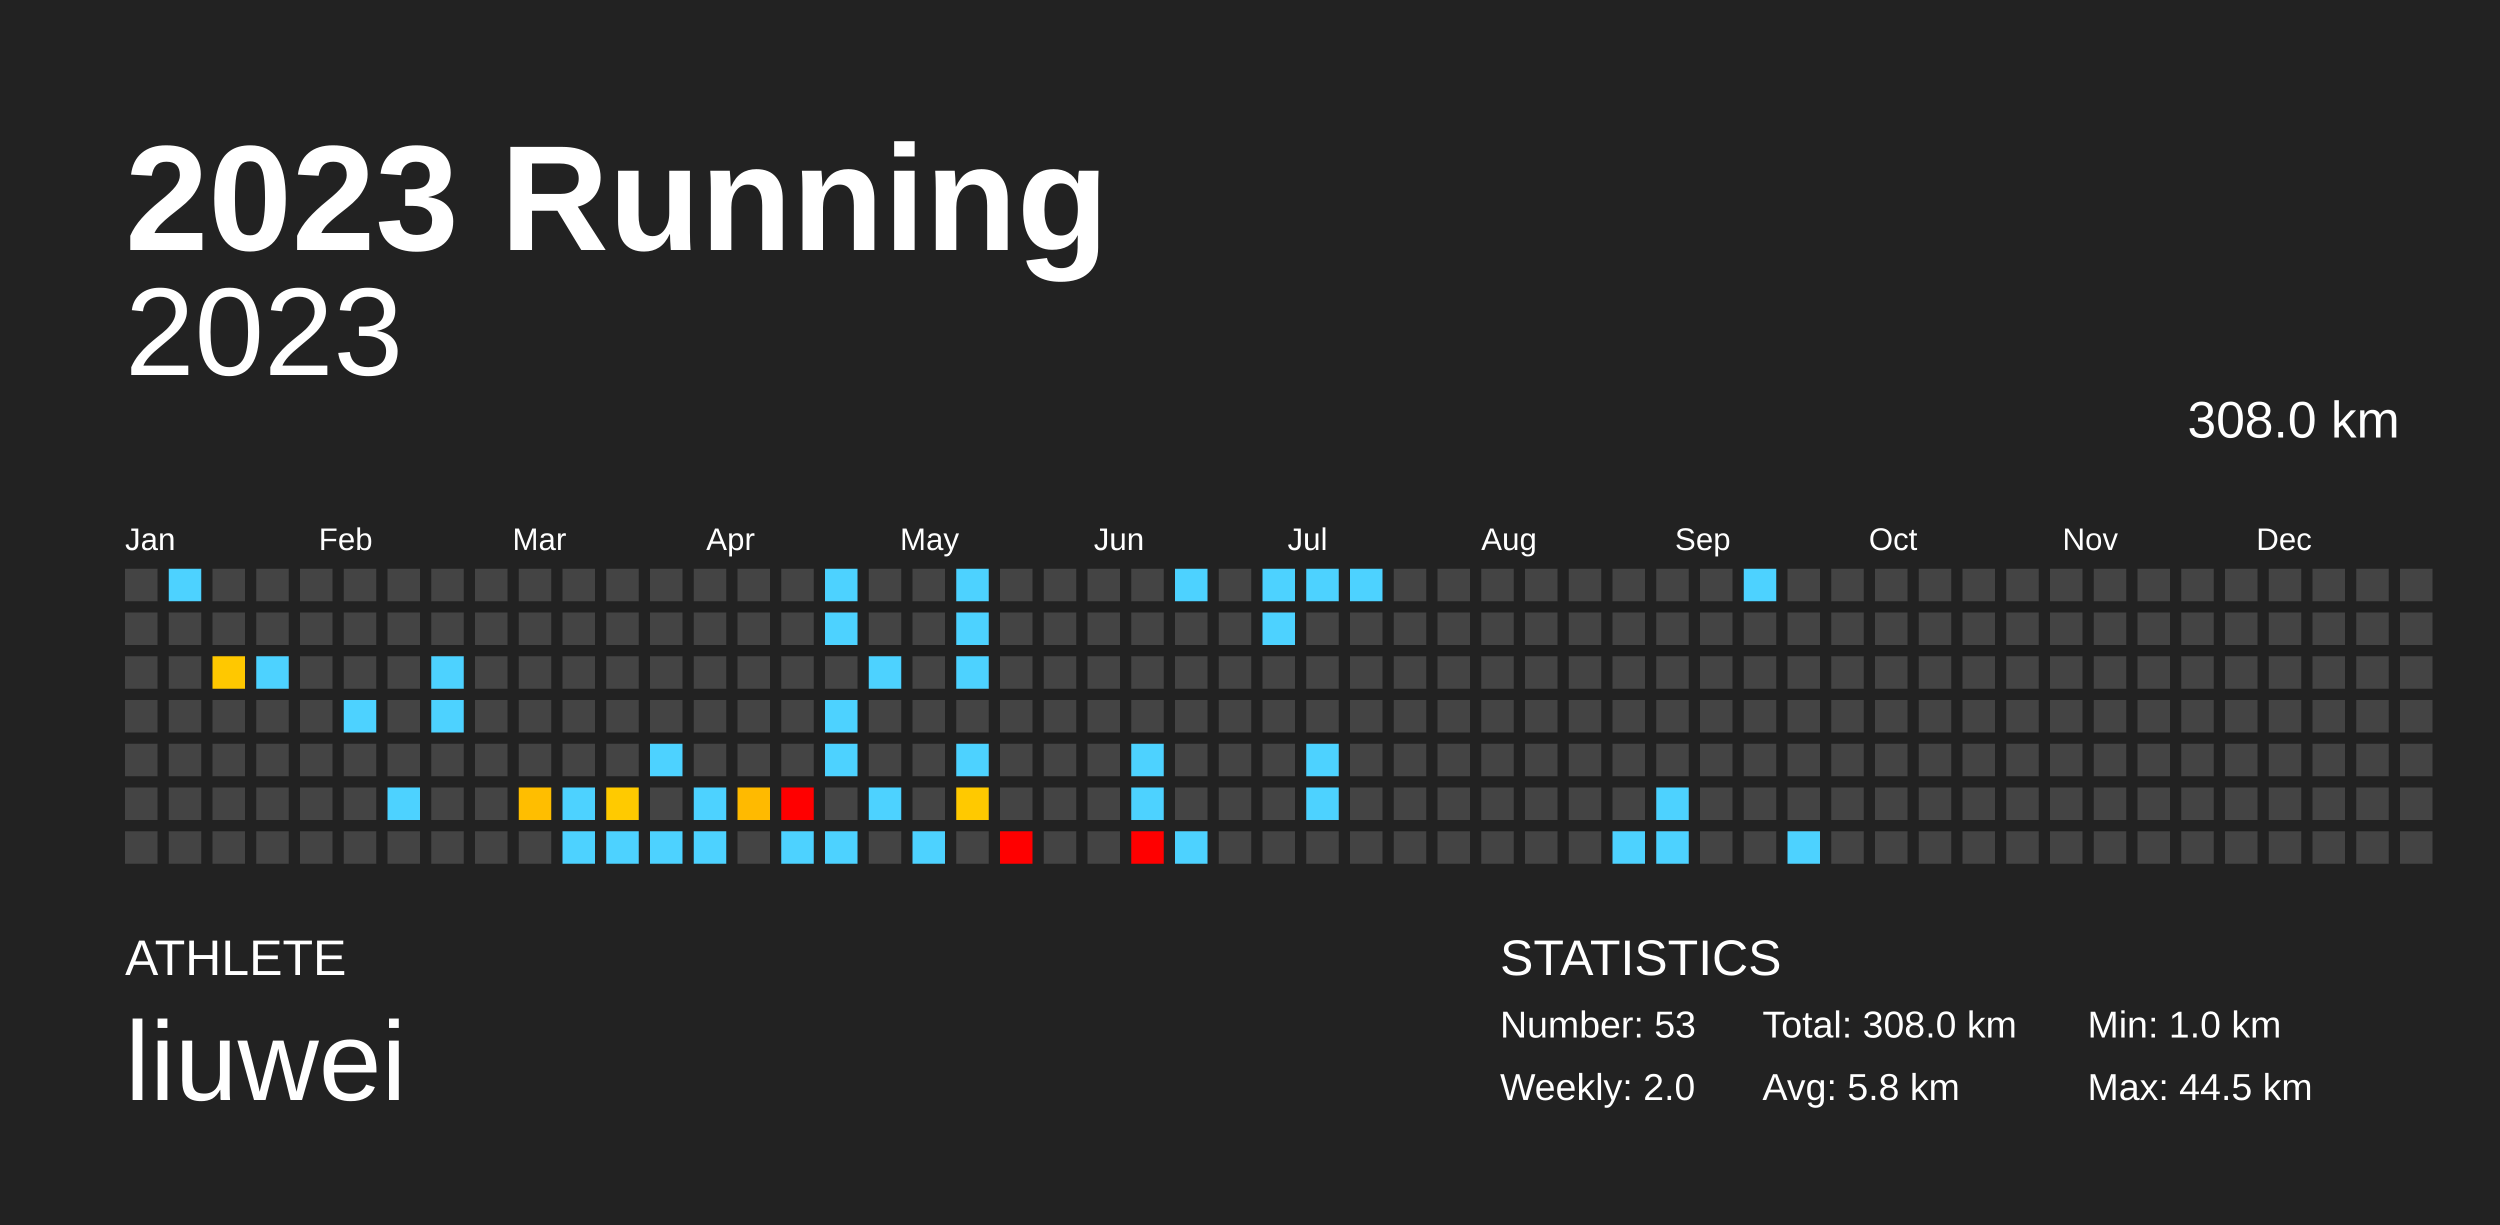
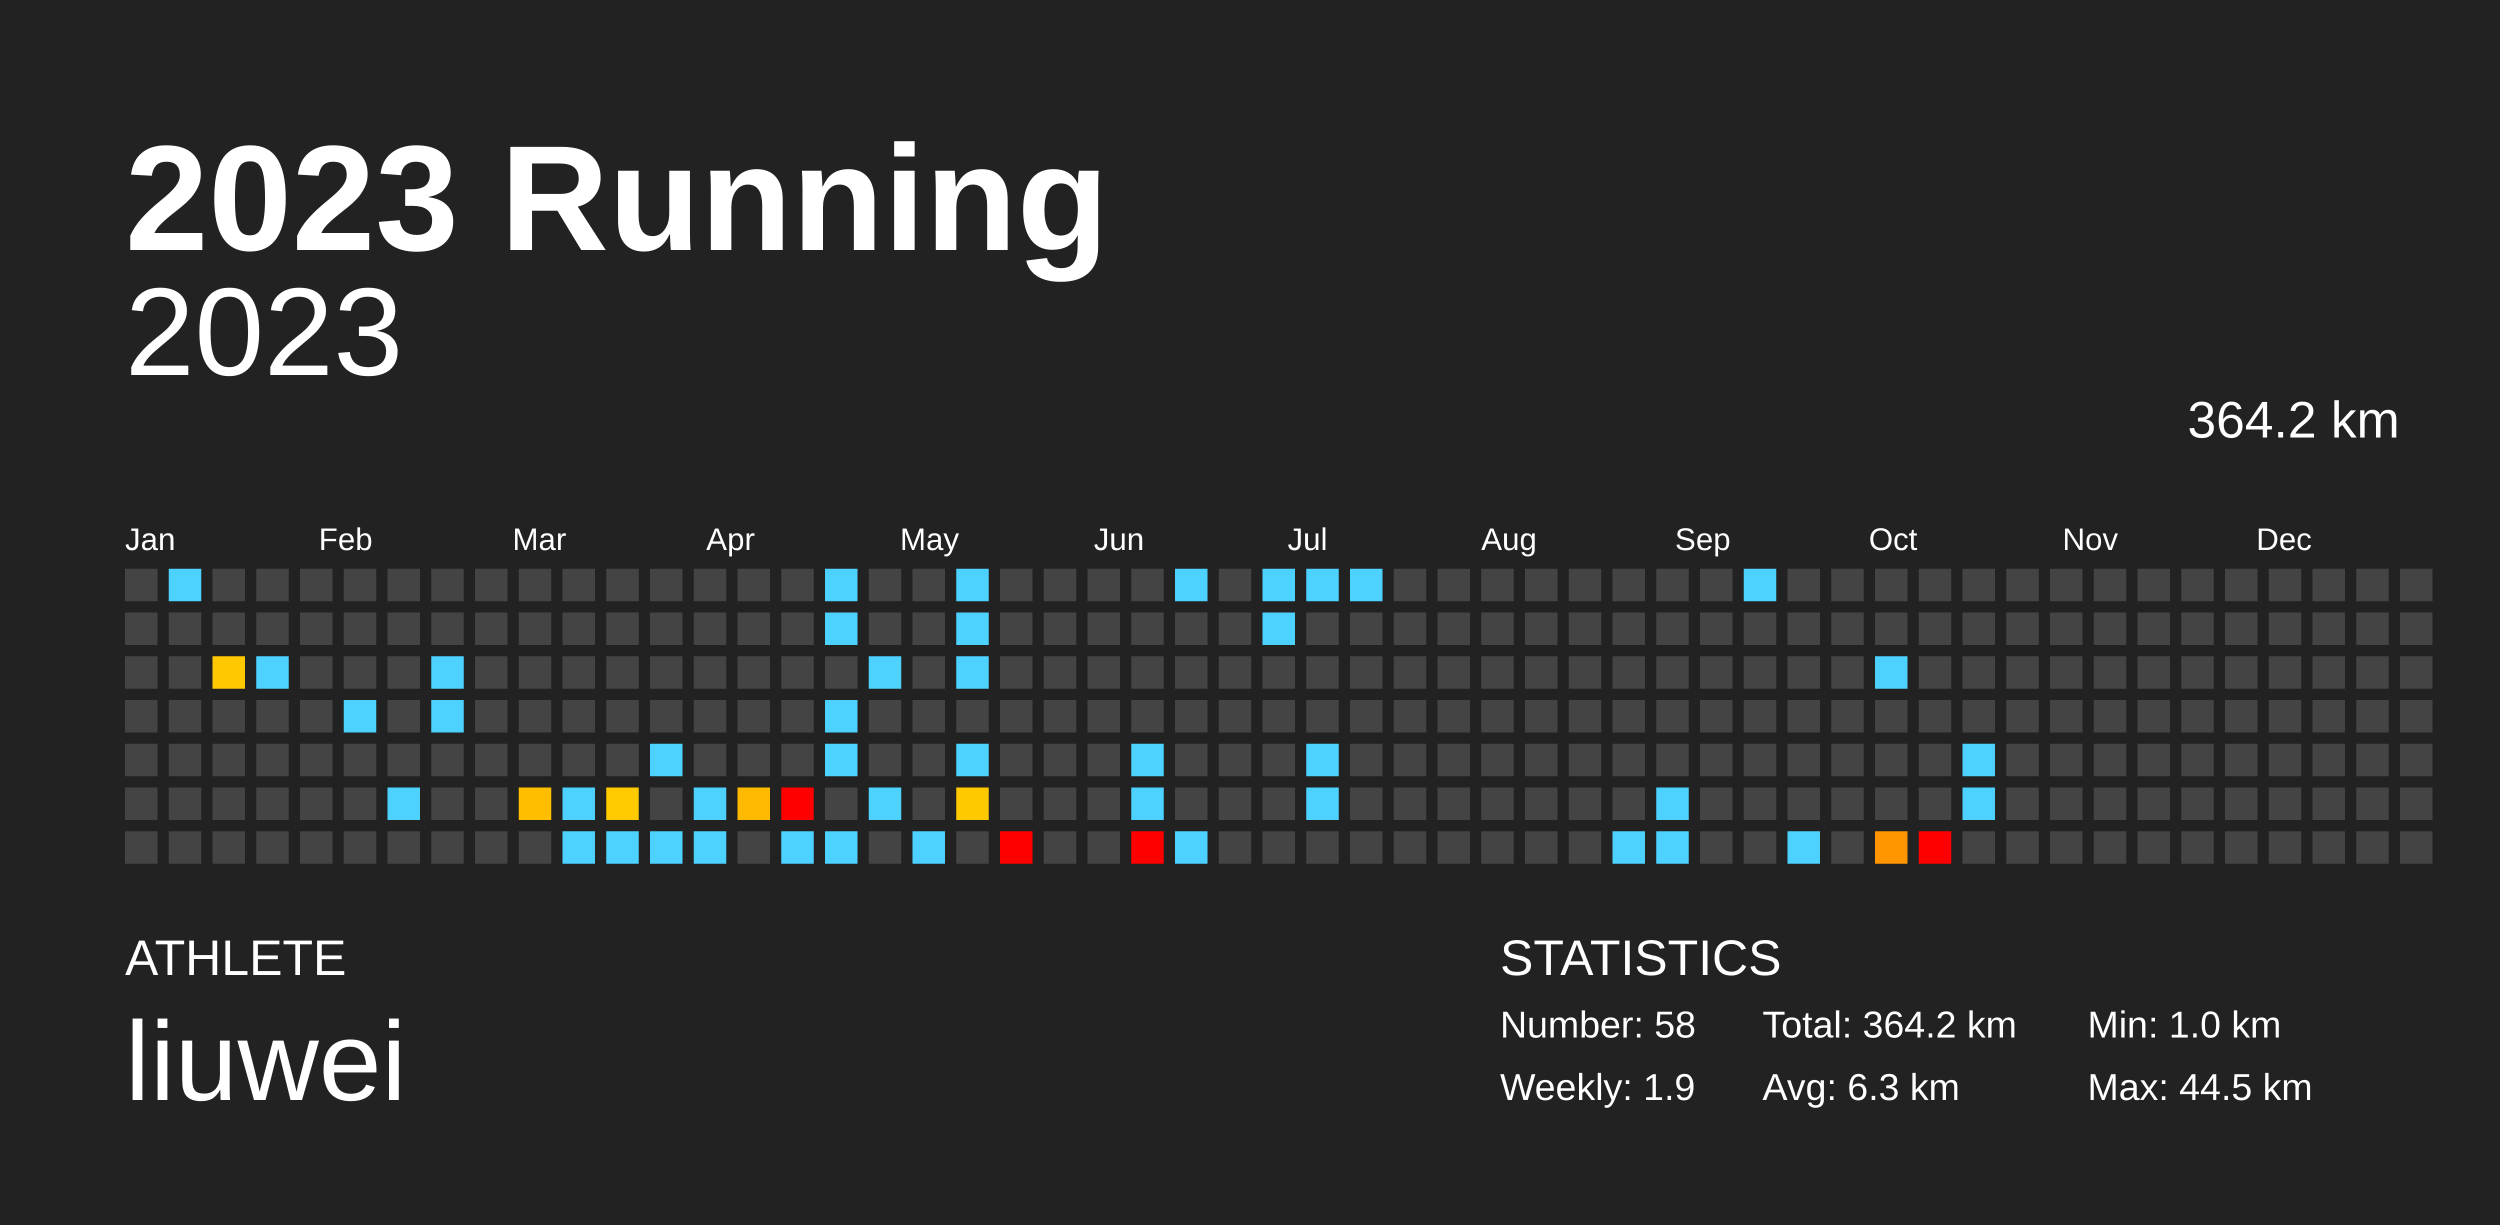
<svg xmlns="http://www.w3.org/2000/svg" baseProfile="full" height="98mm" version="1.1" viewBox="0,0,200,98" width="200mm">
  <defs />
  <rect fill="#222222" height="98" width="200" x="0" y="0" />
  <text fill="#FFFFFF" style="font-size:12px; font-family:Arial; font-weight:bold;" x="10" y="20">2023 Running</text>
  <text fill="#FFFFFF" style="font-size:4px; font-family:Arial" x="10" y="78">ATHLETE</text>
  <text fill="#FFFFFF" style="font-size:9px; font-family:Arial" x="10" y="88">liuwei</text>
  <text fill="#FFFFFF" style="font-size:4px; font-family:Arial" x="120" y="78">STATISTICS</text>
-   <text fill="#FFFFFF" style="font-size:3px; font-family:Arial" x="120" y="83">Number: 53</text>
-   <text fill="#FFFFFF" style="font-size:3px; font-family:Arial" x="120" y="88">Weekly: 2.0</text>
-   <text fill="#FFFFFF" style="font-size:3px; font-family:Arial" x="141" y="83">Total: 308.0 km</text>
-   <text fill="#FFFFFF" style="font-size:3px; font-family:Arial" x="141" y="88">Avg: 5.8 km</text>
+   <text fill="#FFFFFF" style="font-size:3px; font-family:Arial" x="120" y="83">Number: 58</text>
+   <text fill="#FFFFFF" style="font-size:3px; font-family:Arial" x="120" y="88">Weekly: 1.9</text>
+   <text fill="#FFFFFF" style="font-size:3px; font-family:Arial" x="141" y="83">Total: 364.2 km</text>
+   <text fill="#FFFFFF" style="font-size:3px; font-family:Arial" x="141" y="88">Avg: 6.3 km</text>
  <text fill="#FFFFFF" style="font-size:3px; font-family:Arial" x="167" y="83">Min: 1.0 km</text>
  <text fill="#FFFFFF" style="font-size:3px; font-family:Arial" x="167" y="88">Max: 44.5 km</text>
  <text alignment-baseline="hanging" fill="#FFFFFF" style="font-size:10.0px; font-family:Arial;" x="10" y="30">2023</text>
-   <text alignment-baseline="hanging" fill="#FFFFFF" style="font-size:4.125px; font-family:Arial;" x="175" y="35">308.0 km</text>
+   <text alignment-baseline="hanging" fill="#FFFFFF" style="font-size:4.125px; font-family:Arial;" x="175" y="35">364.2 km</text>
  <text fill="#FFFFFF" style="font-size:2.5px; font-family:Arial" x="10.0" y="44">Jan</text>
  <text fill="#FFFFFF" style="font-size:2.5px; font-family:Arial" x="25.5" y="44">Feb</text>
  <text fill="#FFFFFF" style="font-size:2.5px; font-family:Arial" x="41.0" y="44">Mar</text>
  <text fill="#FFFFFF" style="font-size:2.5px; font-family:Arial" x="56.5" y="44">Apr</text>
  <text fill="#FFFFFF" style="font-size:2.5px; font-family:Arial" x="72.0" y="44">May</text>
  <text fill="#FFFFFF" style="font-size:2.5px; font-family:Arial" x="87.5" y="44">Jun</text>
  <text fill="#FFFFFF" style="font-size:2.5px; font-family:Arial" x="103.0" y="44">Jul</text>
  <text fill="#FFFFFF" style="font-size:2.5px; font-family:Arial" x="118.5" y="44">Aug</text>
  <text fill="#FFFFFF" style="font-size:2.5px; font-family:Arial" x="134.0" y="44">Sep</text>
  <text fill="#FFFFFF" style="font-size:2.5px; font-family:Arial" x="149.5" y="44">Oct</text>
  <text fill="#FFFFFF" style="font-size:2.5px; font-family:Arial" x="165.0" y="44">Nov</text>
  <text fill="#FFFFFF" style="font-size:2.5px; font-family:Arial" x="180.5" y="44">Dec</text>
  <rect fill="#444444" height="2.6" width="2.6" x="10.0" y="45.5" />
  <rect fill="#444444" height="2.6" width="2.6" x="10.0" y="49.0" />
  <rect fill="#444444" height="2.6" width="2.6" x="10.0" y="52.5" />
  <rect fill="#444444" height="2.6" width="2.6" x="10.0" y="56.0" />
  <rect fill="#444444" height="2.6" width="2.6" x="10.0" y="59.5" />
  <rect fill="#444444" height="2.6" width="2.6" x="10.0" y="63.0" />
  <rect fill="#444444" height="2.6" width="2.6" x="10.0" y="66.5" />
  <rect fill="#4dd2ff" height="2.6" width="2.6" x="13.5" y="45.5" />
  <rect fill="#444444" height="2.6" width="2.6" x="13.5" y="49.0" />
  <rect fill="#444444" height="2.6" width="2.6" x="13.5" y="52.5" />
  <rect fill="#444444" height="2.6" width="2.6" x="13.5" y="56.0" />
  <rect fill="#444444" height="2.6" width="2.6" x="13.5" y="59.5" />
  <rect fill="#444444" height="2.6" width="2.6" x="13.5" y="63.0" />
  <rect fill="#444444" height="2.6" width="2.6" x="13.5" y="66.5" />
  <rect fill="#444444" height="2.6" width="2.6" x="17.0" y="45.5" />
  <rect fill="#444444" height="2.6" width="2.6" x="17.0" y="49.0" />
  <rect fill="#ffc800" height="2.6" width="2.6" x="17.0" y="52.5" />
  <rect fill="#444444" height="2.6" width="2.6" x="17.0" y="56.0" />
  <rect fill="#444444" height="2.6" width="2.6" x="17.0" y="59.5" />
  <rect fill="#444444" height="2.6" width="2.6" x="17.0" y="63.0" />
  <rect fill="#444444" height="2.6" width="2.6" x="17.0" y="66.5" />
  <rect fill="#444444" height="2.6" width="2.6" x="20.5" y="45.5" />
  <rect fill="#444444" height="2.6" width="2.6" x="20.5" y="49.0" />
  <rect fill="#4dd2ff" height="2.6" width="2.6" x="20.5" y="52.5" />
  <rect fill="#444444" height="2.6" width="2.6" x="20.5" y="56.0" />
  <rect fill="#444444" height="2.6" width="2.6" x="20.5" y="59.5" />
  <rect fill="#444444" height="2.6" width="2.6" x="20.5" y="63.0" />
  <rect fill="#444444" height="2.6" width="2.6" x="20.5" y="66.5" />
  <rect fill="#444444" height="2.6" width="2.6" x="24.0" y="45.5" />
  <rect fill="#444444" height="2.6" width="2.6" x="24.0" y="49.0" />
  <rect fill="#444444" height="2.6" width="2.6" x="24.0" y="52.5" />
  <rect fill="#444444" height="2.6" width="2.6" x="24.0" y="56.0" />
  <rect fill="#444444" height="2.6" width="2.6" x="24.0" y="59.5" />
  <rect fill="#444444" height="2.6" width="2.6" x="24.0" y="63.0" />
  <rect fill="#444444" height="2.6" width="2.6" x="24.0" y="66.5" />
  <rect fill="#444444" height="2.6" width="2.6" x="27.5" y="45.5" />
  <rect fill="#444444" height="2.6" width="2.6" x="27.5" y="49.0" />
  <rect fill="#444444" height="2.6" width="2.6" x="27.5" y="52.5" />
  <rect fill="#4dd2ff" height="2.6" width="2.6" x="27.5" y="56.0" />
  <rect fill="#444444" height="2.6" width="2.6" x="27.5" y="59.5" />
  <rect fill="#444444" height="2.6" width="2.6" x="27.5" y="63.0" />
  <rect fill="#444444" height="2.6" width="2.6" x="27.5" y="66.5" />
  <rect fill="#444444" height="2.6" width="2.6" x="31.0" y="45.5" />
  <rect fill="#444444" height="2.6" width="2.6" x="31.0" y="49.0" />
  <rect fill="#444444" height="2.6" width="2.6" x="31.0" y="52.5" />
  <rect fill="#444444" height="2.6" width="2.6" x="31.0" y="56.0" />
  <rect fill="#444444" height="2.6" width="2.6" x="31.0" y="59.5" />
  <rect fill="#4dd2ff" height="2.6" width="2.6" x="31.0" y="63.0" />
  <rect fill="#444444" height="2.6" width="2.6" x="31.0" y="66.5" />
  <rect fill="#444444" height="2.6" width="2.6" x="34.5" y="45.5" />
  <rect fill="#444444" height="2.6" width="2.6" x="34.5" y="49.0" />
  <rect fill="#4dd2ff" height="2.6" width="2.6" x="34.5" y="52.5" />
  <rect fill="#4dd2ff" height="2.6" width="2.6" x="34.5" y="56.0" />
  <rect fill="#444444" height="2.6" width="2.6" x="34.5" y="59.5" />
  <rect fill="#444444" height="2.6" width="2.6" x="34.5" y="63.0" />
  <rect fill="#444444" height="2.6" width="2.6" x="34.5" y="66.5" />
  <rect fill="#444444" height="2.6" width="2.6" x="38.0" y="45.5" />
  <rect fill="#444444" height="2.6" width="2.6" x="38.0" y="49.0" />
  <rect fill="#444444" height="2.6" width="2.6" x="38.0" y="52.5" />
  <rect fill="#444444" height="2.6" width="2.6" x="38.0" y="56.0" />
  <rect fill="#444444" height="2.6" width="2.6" x="38.0" y="59.5" />
  <rect fill="#444444" height="2.6" width="2.6" x="38.0" y="63.0" />
  <rect fill="#444444" height="2.6" width="2.6" x="38.0" y="66.5" />
  <rect fill="#444444" height="2.6" width="2.6" x="41.5" y="45.5" />
  <rect fill="#444444" height="2.6" width="2.6" x="41.5" y="49.0" />
  <rect fill="#444444" height="2.6" width="2.6" x="41.5" y="52.5" />
  <rect fill="#444444" height="2.6" width="2.6" x="41.5" y="56.0" />
  <rect fill="#444444" height="2.6" width="2.6" x="41.5" y="59.5" />
  <rect fill="#ffbe00" height="2.6" width="2.6" x="41.5" y="63.0" />
  <rect fill="#444444" height="2.6" width="2.6" x="41.5" y="66.5" />
  <rect fill="#444444" height="2.6" width="2.6" x="45.0" y="45.5" />
  <rect fill="#444444" height="2.6" width="2.6" x="45.0" y="49.0" />
  <rect fill="#444444" height="2.6" width="2.6" x="45.0" y="52.5" />
  <rect fill="#444444" height="2.6" width="2.6" x="45.0" y="56.0" />
  <rect fill="#444444" height="2.6" width="2.6" x="45.0" y="59.5" />
  <rect fill="#4dd2ff" height="2.6" width="2.6" x="45.0" y="63.0" />
  <rect fill="#4dd2ff" height="2.6" width="2.6" x="45.0" y="66.5" />
  <rect fill="#444444" height="2.6" width="2.6" x="48.5" y="45.5" />
  <rect fill="#444444" height="2.6" width="2.6" x="48.5" y="49.0" />
  <rect fill="#444444" height="2.6" width="2.6" x="48.5" y="52.5" />
  <rect fill="#444444" height="2.6" width="2.6" x="48.5" y="56.0" />
  <rect fill="#444444" height="2.6" width="2.6" x="48.5" y="59.5" />
  <rect fill="#ffca00" height="2.6" width="2.6" x="48.5" y="63.0" />
  <rect fill="#4dd2ff" height="2.6" width="2.6" x="48.5" y="66.5" />
  <rect fill="#444444" height="2.6" width="2.6" x="52.0" y="45.5" />
  <rect fill="#444444" height="2.6" width="2.6" x="52.0" y="49.0" />
  <rect fill="#444444" height="2.6" width="2.6" x="52.0" y="52.5" />
  <rect fill="#444444" height="2.6" width="2.6" x="52.0" y="56.0" />
  <rect fill="#4dd2ff" height="2.6" width="2.6" x="52.0" y="59.5" />
  <rect fill="#444444" height="2.6" width="2.6" x="52.0" y="63.0" />
  <rect fill="#4dd2ff" height="2.6" width="2.6" x="52.0" y="66.5" />
  <rect fill="#444444" height="2.6" width="2.6" x="55.5" y="45.5" />
  <rect fill="#444444" height="2.6" width="2.6" x="55.5" y="49.0" />
  <rect fill="#444444" height="2.6" width="2.6" x="55.5" y="52.5" />
  <rect fill="#444444" height="2.6" width="2.6" x="55.5" y="56.0" />
  <rect fill="#444444" height="2.6" width="2.6" x="55.5" y="59.5" />
  <rect fill="#4dd2ff" height="2.6" width="2.6" x="55.5" y="63.0" />
  <rect fill="#4dd2ff" height="2.6" width="2.6" x="55.5" y="66.5" />
  <rect fill="#444444" height="2.6" width="2.6" x="59.0" y="45.5" />
  <rect fill="#444444" height="2.6" width="2.6" x="59.0" y="49.0" />
  <rect fill="#444444" height="2.6" width="2.6" x="59.0" y="52.5" />
  <rect fill="#444444" height="2.6" width="2.6" x="59.0" y="56.0" />
  <rect fill="#444444" height="2.6" width="2.6" x="59.0" y="59.5" />
  <rect fill="#ffba00" height="2.6" width="2.6" x="59.0" y="63.0" />
  <rect fill="#444444" height="2.6" width="2.6" x="59.0" y="66.5" />
  <rect fill="#444444" height="2.6" width="2.6" x="62.5" y="45.5" />
  <rect fill="#444444" height="2.6" width="2.6" x="62.5" y="49.0" />
  <rect fill="#444444" height="2.6" width="2.6" x="62.5" y="52.5" />
  <rect fill="#444444" height="2.6" width="2.6" x="62.5" y="56.0" />
  <rect fill="#444444" height="2.6" width="2.6" x="62.5" y="59.5" />
  <rect fill="red" height="2.6" width="2.6" x="62.5" y="63.0" />
  <rect fill="#4dd2ff" height="2.6" width="2.6" x="62.5" y="66.5" />
  <rect fill="#4dd2ff" height="2.6" width="2.6" x="66.0" y="45.5" />
  <rect fill="#4dd2ff" height="2.6" width="2.6" x="66.0" y="49.0" />
  <rect fill="#444444" height="2.6" width="2.6" x="66.0" y="52.5" />
  <rect fill="#4dd2ff" height="2.6" width="2.6" x="66.0" y="56.0" />
  <rect fill="#4dd2ff" height="2.6" width="2.6" x="66.0" y="59.5" />
  <rect fill="#444444" height="2.6" width="2.6" x="66.0" y="63.0" />
  <rect fill="#4dd2ff" height="2.6" width="2.6" x="66.0" y="66.5" />
  <rect fill="#444444" height="2.6" width="2.6" x="69.5" y="45.5" />
  <rect fill="#444444" height="2.6" width="2.6" x="69.5" y="49.0" />
  <rect fill="#4dd2ff" height="2.6" width="2.6" x="69.5" y="52.5" />
  <rect fill="#444444" height="2.6" width="2.6" x="69.5" y="56.0" />
  <rect fill="#444444" height="2.6" width="2.6" x="69.5" y="59.5" />
  <rect fill="#4dd2ff" height="2.6" width="2.6" x="69.5" y="63.0" />
  <rect fill="#444444" height="2.6" width="2.6" x="69.5" y="66.5" />
  <rect fill="#444444" height="2.6" width="2.6" x="73.0" y="45.5" />
  <rect fill="#444444" height="2.6" width="2.6" x="73.0" y="49.0" />
  <rect fill="#444444" height="2.6" width="2.6" x="73.0" y="52.5" />
  <rect fill="#444444" height="2.6" width="2.6" x="73.0" y="56.0" />
  <rect fill="#444444" height="2.6" width="2.6" x="73.0" y="59.5" />
  <rect fill="#444444" height="2.6" width="2.6" x="73.0" y="63.0" />
  <rect fill="#4dd2ff" height="2.6" width="2.6" x="73.0" y="66.5" />
  <rect fill="#4dd2ff" height="2.6" width="2.6" x="76.5" y="45.5" />
  <rect fill="#4dd2ff" height="2.6" width="2.6" x="76.5" y="49.0" />
  <rect fill="#4dd2ff" height="2.6" width="2.6" x="76.5" y="52.5" />
  <rect fill="#444444" height="2.6" width="2.6" x="76.5" y="56.0" />
  <rect fill="#4dd2ff" height="2.6" width="2.6" x="76.5" y="59.5" />
  <rect fill="#ffc900" height="2.6" width="2.6" x="76.5" y="63.0" />
  <rect fill="#444444" height="2.6" width="2.6" x="76.5" y="66.5" />
  <rect fill="#444444" height="2.6" width="2.6" x="80.0" y="45.5" />
  <rect fill="#444444" height="2.6" width="2.6" x="80.0" y="49.0" />
  <rect fill="#444444" height="2.6" width="2.6" x="80.0" y="52.5" />
  <rect fill="#444444" height="2.6" width="2.6" x="80.0" y="56.0" />
  <rect fill="#444444" height="2.6" width="2.6" x="80.0" y="59.5" />
  <rect fill="#444444" height="2.6" width="2.6" x="80.0" y="63.0" />
  <rect fill="red" height="2.6" width="2.6" x="80.0" y="66.5" />
  <rect fill="#444444" height="2.6" width="2.6" x="83.5" y="45.5" />
  <rect fill="#444444" height="2.6" width="2.6" x="83.5" y="49.0" />
  <rect fill="#444444" height="2.6" width="2.6" x="83.5" y="52.5" />
  <rect fill="#444444" height="2.6" width="2.6" x="83.5" y="56.0" />
  <rect fill="#444444" height="2.6" width="2.6" x="83.5" y="59.5" />
  <rect fill="#444444" height="2.6" width="2.6" x="83.5" y="63.0" />
  <rect fill="#444444" height="2.6" width="2.6" x="83.5" y="66.5" />
  <rect fill="#444444" height="2.6" width="2.6" x="87.0" y="45.5" />
  <rect fill="#444444" height="2.6" width="2.6" x="87.0" y="49.0" />
  <rect fill="#444444" height="2.6" width="2.6" x="87.0" y="52.5" />
  <rect fill="#444444" height="2.6" width="2.6" x="87.0" y="56.0" />
  <rect fill="#444444" height="2.6" width="2.6" x="87.0" y="59.5" />
  <rect fill="#444444" height="2.6" width="2.6" x="87.0" y="63.0" />
  <rect fill="#444444" height="2.6" width="2.6" x="87.0" y="66.5" />
  <rect fill="#444444" height="2.6" width="2.6" x="90.5" y="45.5" />
  <rect fill="#444444" height="2.6" width="2.6" x="90.5" y="49.0" />
  <rect fill="#444444" height="2.6" width="2.6" x="90.5" y="52.5" />
  <rect fill="#444444" height="2.6" width="2.6" x="90.5" y="56.0" />
  <rect fill="#4dd2ff" height="2.6" width="2.6" x="90.5" y="59.5" />
  <rect fill="#4dd2ff" height="2.6" width="2.6" x="90.5" y="63.0" />
  <rect fill="red" height="2.6" width="2.6" x="90.5" y="66.5" />
  <rect fill="#4dd2ff" height="2.6" width="2.6" x="94.0" y="45.5" />
  <rect fill="#444444" height="2.6" width="2.6" x="94.0" y="49.0" />
  <rect fill="#444444" height="2.6" width="2.6" x="94.0" y="52.5" />
  <rect fill="#444444" height="2.6" width="2.6" x="94.0" y="56.0" />
  <rect fill="#444444" height="2.6" width="2.6" x="94.0" y="59.5" />
  <rect fill="#444444" height="2.6" width="2.6" x="94.0" y="63.0" />
  <rect fill="#4dd2ff" height="2.6" width="2.6" x="94.0" y="66.5" />
  <rect fill="#444444" height="2.6" width="2.6" x="97.5" y="45.5" />
  <rect fill="#444444" height="2.6" width="2.6" x="97.5" y="49.0" />
  <rect fill="#444444" height="2.6" width="2.6" x="97.5" y="52.5" />
  <rect fill="#444444" height="2.6" width="2.6" x="97.5" y="56.0" />
  <rect fill="#444444" height="2.6" width="2.6" x="97.5" y="59.5" />
  <rect fill="#444444" height="2.6" width="2.6" x="97.5" y="63.0" />
  <rect fill="#444444" height="2.6" width="2.6" x="97.5" y="66.5" />
  <rect fill="#4dd2ff" height="2.6" width="2.6" x="101.0" y="45.5" />
  <rect fill="#4dd2ff" height="2.6" width="2.6" x="101.0" y="49.0" />
  <rect fill="#444444" height="2.6" width="2.6" x="101.0" y="52.5" />
  <rect fill="#444444" height="2.6" width="2.6" x="101.0" y="56.0" />
  <rect fill="#444444" height="2.6" width="2.6" x="101.0" y="59.5" />
  <rect fill="#444444" height="2.6" width="2.6" x="101.0" y="63.0" />
  <rect fill="#444444" height="2.6" width="2.6" x="101.0" y="66.5" />
  <rect fill="#4dd2ff" height="2.6" width="2.6" x="104.5" y="45.5" />
  <rect fill="#444444" height="2.6" width="2.6" x="104.5" y="49.0" />
  <rect fill="#444444" height="2.6" width="2.6" x="104.5" y="52.5" />
  <rect fill="#444444" height="2.6" width="2.6" x="104.5" y="56.0" />
  <rect fill="#4dd2ff" height="2.6" width="2.6" x="104.5" y="59.5" />
  <rect fill="#4dd2ff" height="2.6" width="2.6" x="104.5" y="63.0" />
  <rect fill="#444444" height="2.6" width="2.6" x="104.5" y="66.5" />
  <rect fill="#4dd2ff" height="2.6" width="2.6" x="108.0" y="45.5" />
  <rect fill="#444444" height="2.6" width="2.6" x="108.0" y="49.0" />
  <rect fill="#444444" height="2.6" width="2.6" x="108.0" y="52.5" />
  <rect fill="#444444" height="2.6" width="2.6" x="108.0" y="56.0" />
  <rect fill="#444444" height="2.6" width="2.6" x="108.0" y="59.5" />
  <rect fill="#444444" height="2.6" width="2.6" x="108.0" y="63.0" />
  <rect fill="#444444" height="2.6" width="2.6" x="108.0" y="66.5" />
  <rect fill="#444444" height="2.6" width="2.6" x="111.5" y="45.5" />
  <rect fill="#444444" height="2.6" width="2.6" x="111.5" y="49.0" />
  <rect fill="#444444" height="2.6" width="2.6" x="111.5" y="52.5" />
  <rect fill="#444444" height="2.6" width="2.6" x="111.5" y="56.0" />
  <rect fill="#444444" height="2.6" width="2.6" x="111.5" y="59.5" />
  <rect fill="#444444" height="2.6" width="2.6" x="111.5" y="63.0" />
  <rect fill="#444444" height="2.6" width="2.6" x="111.5" y="66.5" />
  <rect fill="#444444" height="2.6" width="2.6" x="115.0" y="45.5" />
  <rect fill="#444444" height="2.6" width="2.6" x="115.0" y="49.0" />
  <rect fill="#444444" height="2.6" width="2.6" x="115.0" y="52.5" />
  <rect fill="#444444" height="2.6" width="2.6" x="115.0" y="56.0" />
  <rect fill="#444444" height="2.6" width="2.6" x="115.0" y="59.5" />
  <rect fill="#444444" height="2.6" width="2.6" x="115.0" y="63.0" />
  <rect fill="#444444" height="2.6" width="2.6" x="115.0" y="66.5" />
  <rect fill="#444444" height="2.6" width="2.6" x="118.5" y="45.5" />
  <rect fill="#444444" height="2.6" width="2.6" x="118.5" y="49.0" />
  <rect fill="#444444" height="2.6" width="2.6" x="118.5" y="52.5" />
  <rect fill="#444444" height="2.6" width="2.6" x="118.5" y="56.0" />
  <rect fill="#444444" height="2.6" width="2.6" x="118.5" y="59.5" />
  <rect fill="#444444" height="2.6" width="2.6" x="118.5" y="63.0" />
  <rect fill="#444444" height="2.6" width="2.6" x="118.5" y="66.5" />
  <rect fill="#444444" height="2.6" width="2.6" x="122.0" y="45.5" />
  <rect fill="#444444" height="2.6" width="2.6" x="122.0" y="49.0" />
  <rect fill="#444444" height="2.6" width="2.6" x="122.0" y="52.5" />
  <rect fill="#444444" height="2.6" width="2.6" x="122.0" y="56.0" />
  <rect fill="#444444" height="2.6" width="2.6" x="122.0" y="59.5" />
  <rect fill="#444444" height="2.6" width="2.6" x="122.0" y="63.0" />
  <rect fill="#444444" height="2.6" width="2.6" x="122.0" y="66.5" />
  <rect fill="#444444" height="2.6" width="2.6" x="125.5" y="45.5" />
  <rect fill="#444444" height="2.6" width="2.6" x="125.5" y="49.0" />
  <rect fill="#444444" height="2.6" width="2.6" x="125.5" y="52.5" />
  <rect fill="#444444" height="2.6" width="2.6" x="125.5" y="56.0" />
  <rect fill="#444444" height="2.6" width="2.6" x="125.5" y="59.5" />
  <rect fill="#444444" height="2.6" width="2.6" x="125.5" y="63.0" />
  <rect fill="#444444" height="2.6" width="2.6" x="125.5" y="66.5" />
  <rect fill="#444444" height="2.6" width="2.6" x="129.0" y="45.5" />
  <rect fill="#444444" height="2.6" width="2.6" x="129.0" y="49.0" />
  <rect fill="#444444" height="2.6" width="2.6" x="129.0" y="52.5" />
  <rect fill="#444444" height="2.6" width="2.6" x="129.0" y="56.0" />
  <rect fill="#444444" height="2.6" width="2.6" x="129.0" y="59.5" />
  <rect fill="#444444" height="2.6" width="2.6" x="129.0" y="63.0" />
  <rect fill="#4dd2ff" height="2.6" width="2.6" x="129.0" y="66.5" />
  <rect fill="#444444" height="2.6" width="2.6" x="132.5" y="45.5" />
  <rect fill="#444444" height="2.6" width="2.6" x="132.5" y="49.0" />
  <rect fill="#444444" height="2.6" width="2.6" x="132.5" y="52.5" />
  <rect fill="#444444" height="2.6" width="2.6" x="132.5" y="56.0" />
  <rect fill="#444444" height="2.6" width="2.6" x="132.5" y="59.5" />
  <rect fill="#4dd2ff" height="2.6" width="2.6" x="132.5" y="63.0" />
  <rect fill="#4dd2ff" height="2.6" width="2.6" x="132.5" y="66.5" />
  <rect fill="#444444" height="2.6" width="2.6" x="136.0" y="45.5" />
  <rect fill="#444444" height="2.6" width="2.6" x="136.0" y="49.0" />
  <rect fill="#444444" height="2.6" width="2.6" x="136.0" y="52.5" />
  <rect fill="#444444" height="2.6" width="2.6" x="136.0" y="56.0" />
  <rect fill="#444444" height="2.6" width="2.6" x="136.0" y="59.5" />
  <rect fill="#444444" height="2.6" width="2.6" x="136.0" y="63.0" />
  <rect fill="#444444" height="2.6" width="2.6" x="136.0" y="66.5" />
  <rect fill="#4dd2ff" height="2.6" width="2.6" x="139.5" y="45.5" />
  <rect fill="#444444" height="2.6" width="2.6" x="139.5" y="49.0" />
  <rect fill="#444444" height="2.6" width="2.6" x="139.5" y="52.5" />
  <rect fill="#444444" height="2.6" width="2.6" x="139.5" y="56.0" />
  <rect fill="#444444" height="2.6" width="2.6" x="139.5" y="59.5" />
  <rect fill="#444444" height="2.6" width="2.6" x="139.5" y="63.0" />
  <rect fill="#444444" height="2.6" width="2.6" x="139.5" y="66.5" />
  <rect fill="#444444" height="2.6" width="2.6" x="143.0" y="45.5" />
  <rect fill="#444444" height="2.6" width="2.6" x="143.0" y="49.0" />
  <rect fill="#444444" height="2.6" width="2.6" x="143.0" y="52.5" />
  <rect fill="#444444" height="2.6" width="2.6" x="143.0" y="56.0" />
  <rect fill="#444444" height="2.6" width="2.6" x="143.0" y="59.5" />
  <rect fill="#444444" height="2.6" width="2.6" x="143.0" y="63.0" />
  <rect fill="#4dd2ff" height="2.6" width="2.6" x="143.0" y="66.5" />
  <rect fill="#444444" height="2.6" width="2.6" x="146.5" y="45.5" />
  <rect fill="#444444" height="2.6" width="2.6" x="146.5" y="49.0" />
  <rect fill="#444444" height="2.6" width="2.6" x="146.5" y="52.5" />
  <rect fill="#444444" height="2.6" width="2.6" x="146.5" y="56.0" />
  <rect fill="#444444" height="2.6" width="2.6" x="146.5" y="59.5" />
  <rect fill="#444444" height="2.6" width="2.6" x="146.5" y="63.0" />
  <rect fill="#444444" height="2.6" width="2.6" x="146.5" y="66.5" />
  <rect fill="#444444" height="2.6" width="2.6" x="150.0" y="45.5" />
  <rect fill="#444444" height="2.6" width="2.6" x="150.0" y="49.0" />
-   <rect fill="#444444" height="2.6" width="2.6" x="150.0" y="52.5" />
+   <rect fill="#4dd2ff" height="2.6" width="2.6" x="150.0" y="52.5" />
  <rect fill="#444444" height="2.6" width="2.6" x="150.0" y="56.0" />
  <rect fill="#444444" height="2.6" width="2.6" x="150.0" y="59.5" />
  <rect fill="#444444" height="2.6" width="2.6" x="150.0" y="63.0" />
-   <rect fill="#444444" height="2.6" width="2.6" x="150.0" y="66.5" />
+   <rect fill="#ff9600" height="2.6" width="2.6" x="150.0" y="66.5" />
  <rect fill="#444444" height="2.6" width="2.6" x="153.5" y="45.5" />
  <rect fill="#444444" height="2.6" width="2.6" x="153.5" y="49.0" />
  <rect fill="#444444" height="2.6" width="2.6" x="153.5" y="52.5" />
  <rect fill="#444444" height="2.6" width="2.6" x="153.5" y="56.0" />
  <rect fill="#444444" height="2.6" width="2.6" x="153.5" y="59.5" />
  <rect fill="#444444" height="2.6" width="2.6" x="153.5" y="63.0" />
-   <rect fill="#444444" height="2.6" width="2.6" x="153.5" y="66.5" />
+   <rect fill="red" height="2.6" width="2.6" x="153.5" y="66.5" />
  <rect fill="#444444" height="2.6" width="2.6" x="157.0" y="45.5" />
  <rect fill="#444444" height="2.6" width="2.6" x="157.0" y="49.0" />
  <rect fill="#444444" height="2.6" width="2.6" x="157.0" y="52.5" />
  <rect fill="#444444" height="2.6" width="2.6" x="157.0" y="56.0" />
-   <rect fill="#444444" height="2.6" width="2.6" x="157.0" y="59.5" />
-   <rect fill="#444444" height="2.6" width="2.6" x="157.0" y="63.0" />
+   <rect fill="#4dd2ff" height="2.6" width="2.6" x="157.0" y="59.5" />
+   <rect fill="#4dd2ff" height="2.6" width="2.6" x="157.0" y="63.0" />
  <rect fill="#444444" height="2.6" width="2.6" x="157.0" y="66.5" />
  <rect fill="#444444" height="2.6" width="2.6" x="160.5" y="45.5" />
  <rect fill="#444444" height="2.6" width="2.6" x="160.5" y="49.0" />
  <rect fill="#444444" height="2.6" width="2.6" x="160.5" y="52.5" />
  <rect fill="#444444" height="2.6" width="2.6" x="160.5" y="56.0" />
  <rect fill="#444444" height="2.6" width="2.6" x="160.5" y="59.5" />
  <rect fill="#444444" height="2.6" width="2.6" x="160.5" y="63.0" />
  <rect fill="#444444" height="2.6" width="2.6" x="160.5" y="66.5" />
  <rect fill="#444444" height="2.6" width="2.6" x="164.0" y="45.5" />
  <rect fill="#444444" height="2.6" width="2.6" x="164.0" y="49.0" />
  <rect fill="#444444" height="2.6" width="2.6" x="164.0" y="52.5" />
  <rect fill="#444444" height="2.6" width="2.6" x="164.0" y="56.0" />
  <rect fill="#444444" height="2.6" width="2.6" x="164.0" y="59.5" />
  <rect fill="#444444" height="2.6" width="2.6" x="164.0" y="63.0" />
  <rect fill="#444444" height="2.6" width="2.6" x="164.0" y="66.5" />
  <rect fill="#444444" height="2.6" width="2.6" x="167.5" y="45.5" />
  <rect fill="#444444" height="2.6" width="2.6" x="167.5" y="49.0" />
  <rect fill="#444444" height="2.6" width="2.6" x="167.5" y="52.5" />
  <rect fill="#444444" height="2.6" width="2.6" x="167.5" y="56.0" />
  <rect fill="#444444" height="2.6" width="2.6" x="167.5" y="59.5" />
  <rect fill="#444444" height="2.6" width="2.6" x="167.5" y="63.0" />
  <rect fill="#444444" height="2.6" width="2.6" x="167.5" y="66.5" />
  <rect fill="#444444" height="2.6" width="2.6" x="171.0" y="45.5" />
  <rect fill="#444444" height="2.6" width="2.6" x="171.0" y="49.0" />
  <rect fill="#444444" height="2.6" width="2.6" x="171.0" y="52.5" />
  <rect fill="#444444" height="2.6" width="2.6" x="171.0" y="56.0" />
  <rect fill="#444444" height="2.6" width="2.6" x="171.0" y="59.5" />
  <rect fill="#444444" height="2.6" width="2.6" x="171.0" y="63.0" />
  <rect fill="#444444" height="2.6" width="2.6" x="171.0" y="66.5" />
  <rect fill="#444444" height="2.6" width="2.6" x="174.5" y="45.5" />
  <rect fill="#444444" height="2.6" width="2.6" x="174.5" y="49.0" />
  <rect fill="#444444" height="2.6" width="2.6" x="174.5" y="52.5" />
  <rect fill="#444444" height="2.6" width="2.6" x="174.5" y="56.0" />
  <rect fill="#444444" height="2.6" width="2.6" x="174.5" y="59.5" />
  <rect fill="#444444" height="2.6" width="2.6" x="174.5" y="63.0" />
  <rect fill="#444444" height="2.6" width="2.6" x="174.5" y="66.5" />
  <rect fill="#444444" height="2.6" width="2.6" x="178.0" y="45.5" />
  <rect fill="#444444" height="2.6" width="2.6" x="178.0" y="49.0" />
  <rect fill="#444444" height="2.6" width="2.6" x="178.0" y="52.5" />
  <rect fill="#444444" height="2.6" width="2.6" x="178.0" y="56.0" />
  <rect fill="#444444" height="2.6" width="2.6" x="178.0" y="59.5" />
  <rect fill="#444444" height="2.6" width="2.6" x="178.0" y="63.0" />
  <rect fill="#444444" height="2.6" width="2.6" x="178.0" y="66.5" />
  <rect fill="#444444" height="2.6" width="2.6" x="181.5" y="45.5" />
  <rect fill="#444444" height="2.6" width="2.6" x="181.5" y="49.0" />
  <rect fill="#444444" height="2.6" width="2.6" x="181.5" y="52.5" />
  <rect fill="#444444" height="2.6" width="2.6" x="181.5" y="56.0" />
  <rect fill="#444444" height="2.6" width="2.6" x="181.5" y="59.5" />
  <rect fill="#444444" height="2.6" width="2.6" x="181.5" y="63.0" />
  <rect fill="#444444" height="2.6" width="2.6" x="181.5" y="66.5" />
  <rect fill="#444444" height="2.6" width="2.6" x="185.0" y="45.5" />
  <rect fill="#444444" height="2.6" width="2.6" x="185.0" y="49.0" />
  <rect fill="#444444" height="2.6" width="2.6" x="185.0" y="52.5" />
  <rect fill="#444444" height="2.6" width="2.6" x="185.0" y="56.0" />
  <rect fill="#444444" height="2.6" width="2.6" x="185.0" y="59.5" />
  <rect fill="#444444" height="2.6" width="2.6" x="185.0" y="63.0" />
  <rect fill="#444444" height="2.6" width="2.6" x="185.0" y="66.5" />
  <rect fill="#444444" height="2.6" width="2.6" x="188.5" y="45.5" />
  <rect fill="#444444" height="2.6" width="2.6" x="188.5" y="49.0" />
  <rect fill="#444444" height="2.6" width="2.6" x="188.5" y="52.5" />
  <rect fill="#444444" height="2.6" width="2.6" x="188.5" y="56.0" />
  <rect fill="#444444" height="2.6" width="2.6" x="188.5" y="59.5" />
  <rect fill="#444444" height="2.6" width="2.6" x="188.5" y="63.0" />
  <rect fill="#444444" height="2.6" width="2.6" x="188.5" y="66.5" />
  <rect fill="#444444" height="2.6" width="2.6" x="192.0" y="45.5" />
  <rect fill="#444444" height="2.6" width="2.6" x="192.0" y="49.0" />
  <rect fill="#444444" height="2.6" width="2.6" x="192.0" y="52.5" />
  <rect fill="#444444" height="2.6" width="2.6" x="192.0" y="56.0" />
  <rect fill="#444444" height="2.6" width="2.6" x="192.0" y="59.5" />
  <rect fill="#444444" height="2.6" width="2.6" x="192.0" y="63.0" />
  <rect fill="#444444" height="2.6" width="2.6" x="192.0" y="66.5" />
</svg>
